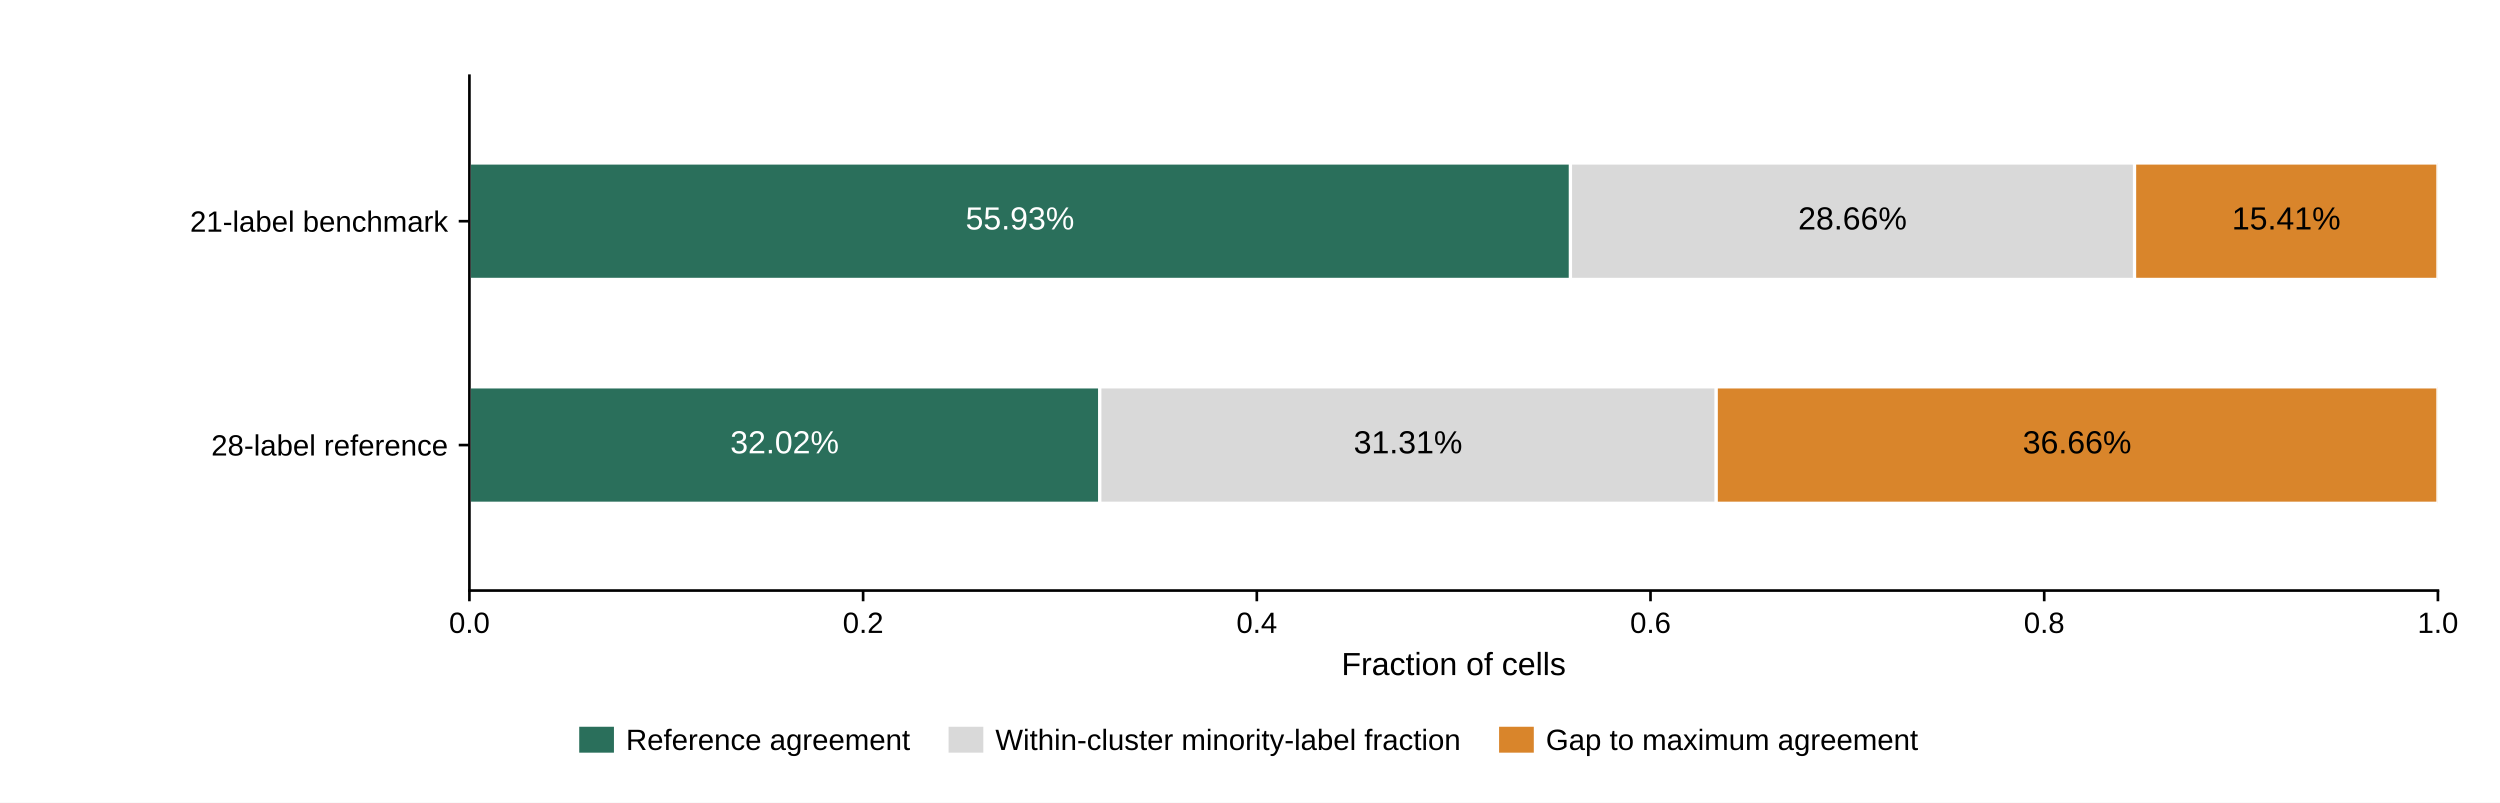
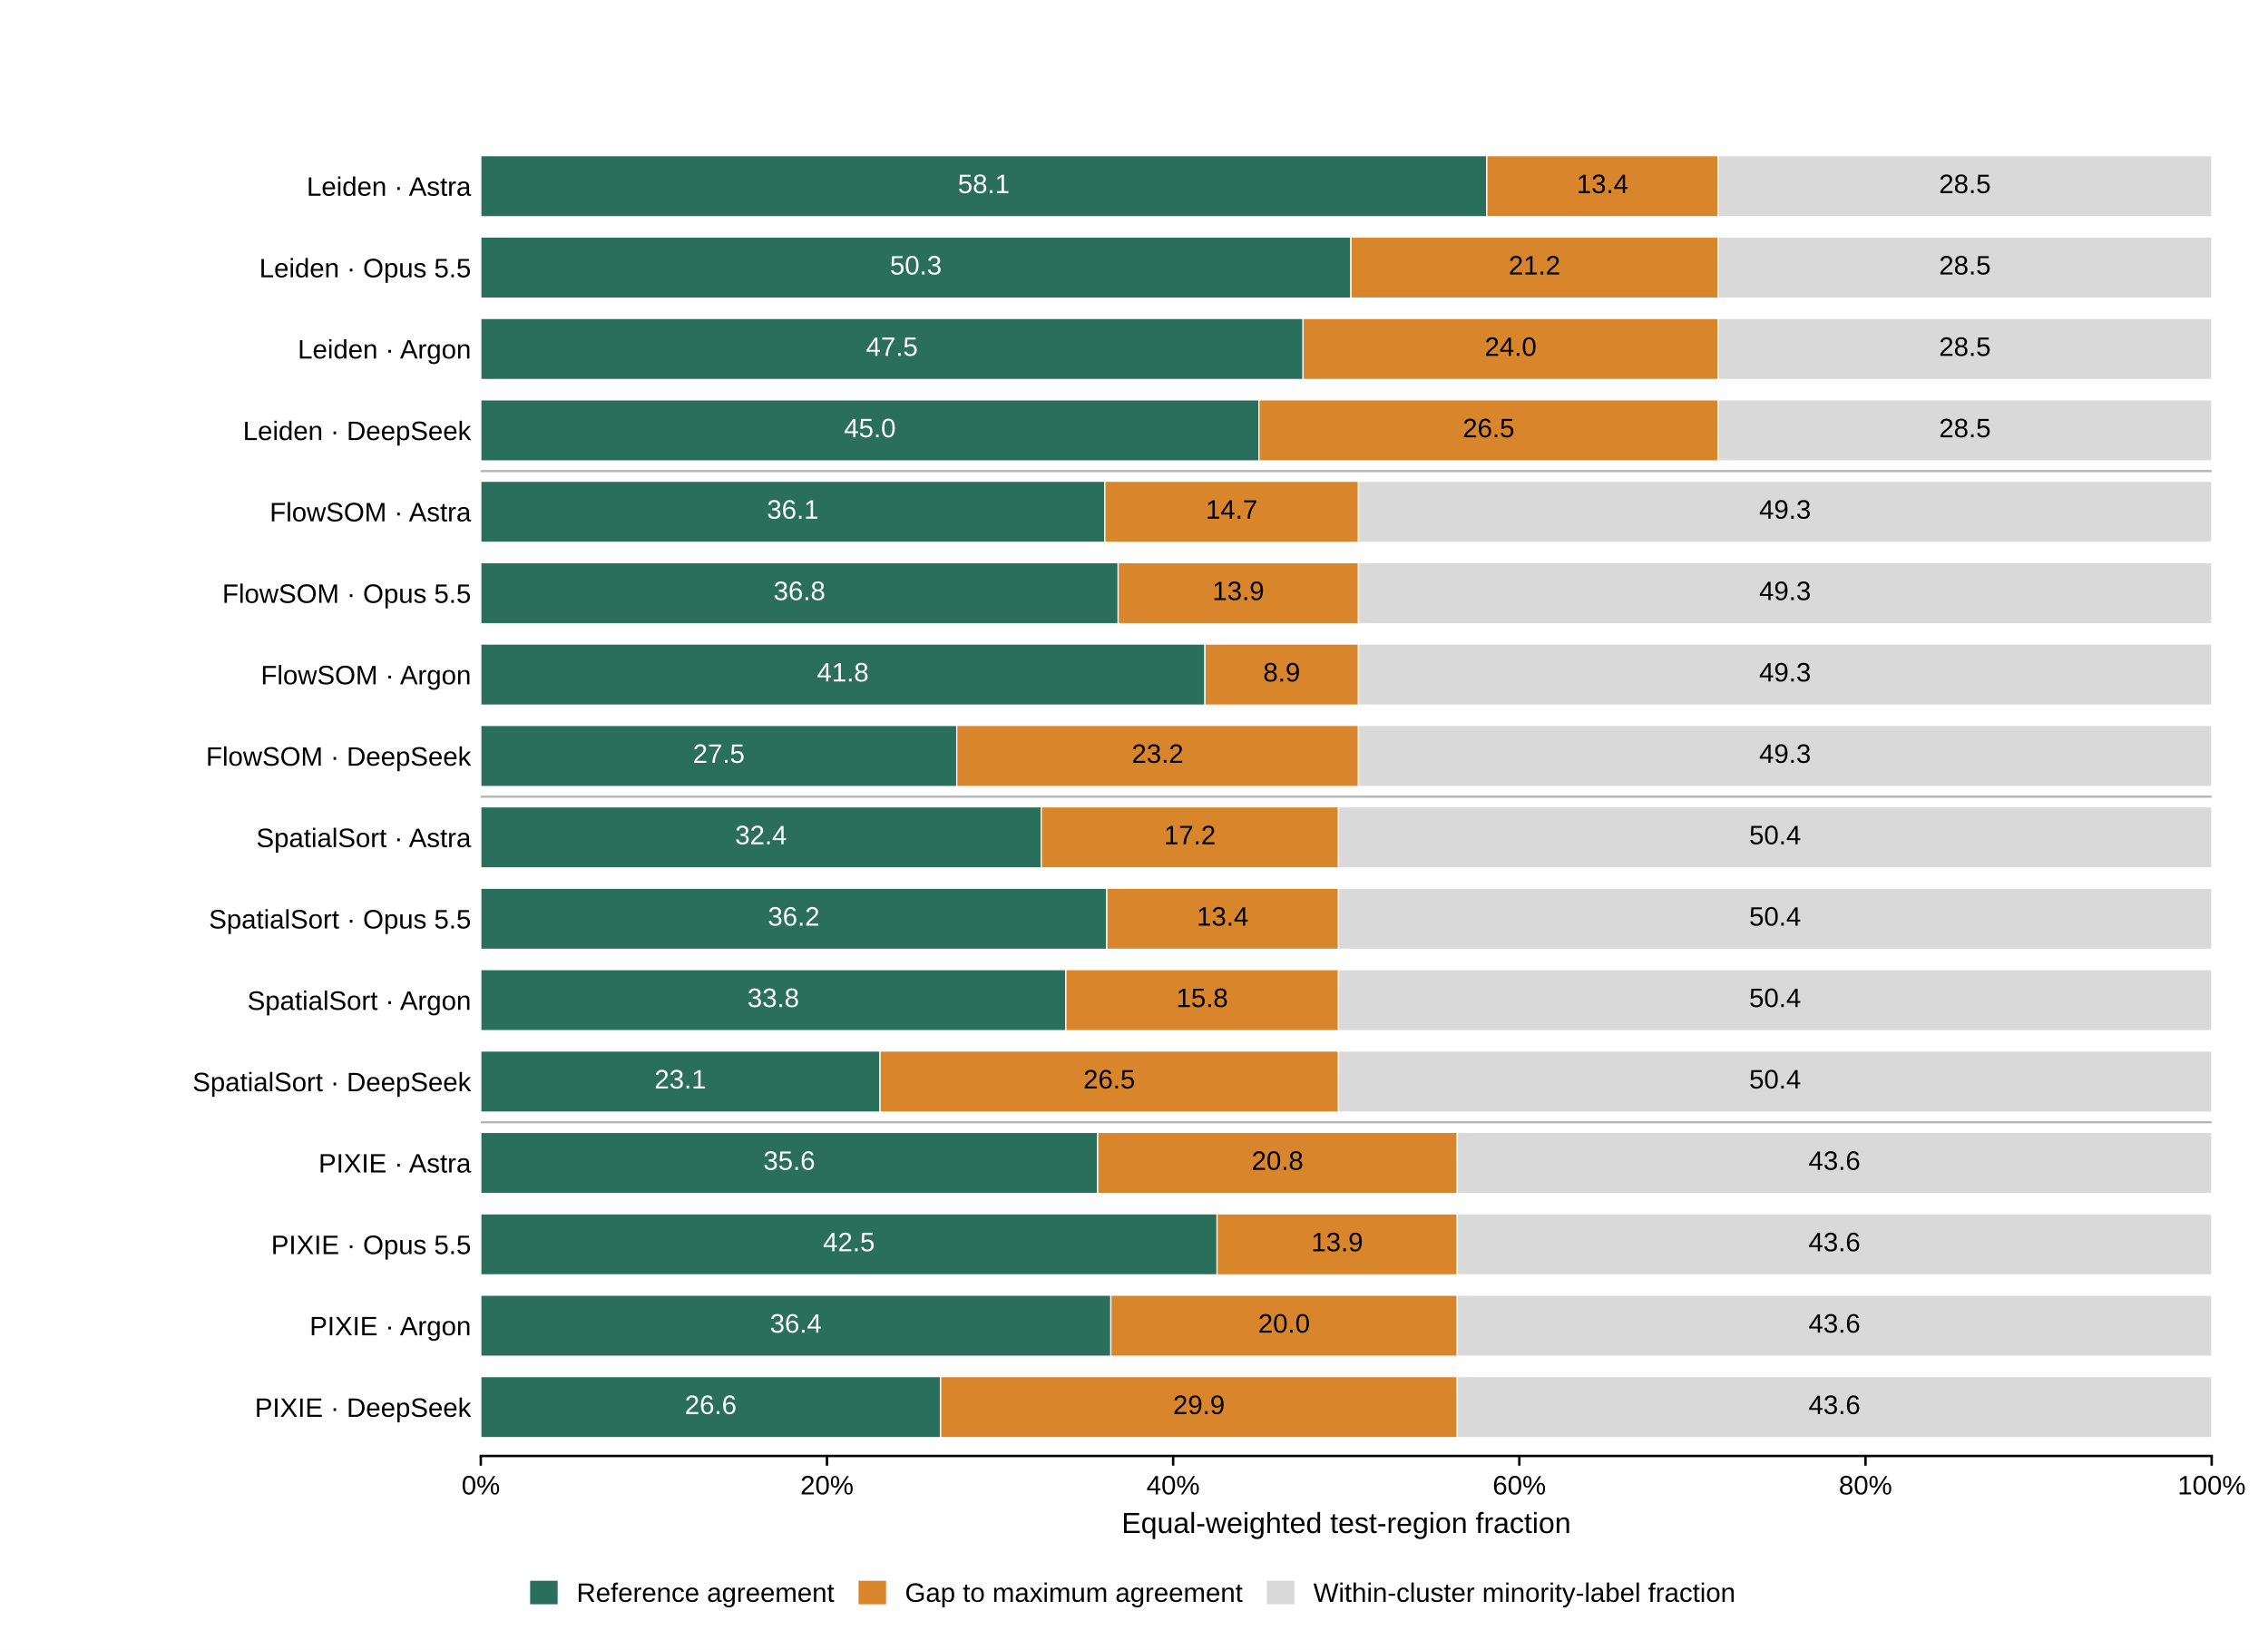
- <svg xmlns="http://www.w3.org/2000/svg" xmlns:xlink="http://www.w3.org/1999/xlink" width="468pt" height="150.26pt" viewBox="0 0 468 150.26" version="1.1">
+ <svg xmlns="http://www.w3.org/2000/svg" xmlns:xlink="http://www.w3.org/1999/xlink" width="468pt" height="340.44pt" viewBox="0 0 468 340.44" version="1.1">
  <defs>
    <style type="text/css">*{stroke-linejoin: round; stroke-linecap: butt}</style>
  </defs>
  <g id="figure_1">
    <g id="patch_1">
-       <path d="M 0 150.26  L 468 150.26  L 468 0  L 0 0  z " style="fill: #ffffff" />
+       <path d="M 0 340.44  L 468 340.44  L 468 0  L 0 0  z " style="fill: #ffffff" />
    </g>
    <g id="axes_1">
      <g id="patch_2">
-         <path d="M 87.874 110.551  L 456.378 110.551  L 456.378 14.173  L 87.874 14.173  z " style="fill: #ffffff" />
+         <path d="M 99.213 300.472  L 456.378 300.472  L 456.378 28.346  L 99.213 28.346  z " style="fill: #ffffff" />
      </g>
      <g id="patch_3">
-         <path d="M 87.874 30.516  L 293.99 30.516  L 293.99 52.305  L 87.874 52.305  z " clip-path="url(#p483ddc6209)" style="fill: #2a6f5b; stroke: #ffffff; stroke-width: 0.6; stroke-linejoin: miter" />
+         <path d="M 99.213 32.126  L 306.797 32.126  L 306.797 44.724  L 99.213 44.724  z " clip-path="url(#p64fc24be74)" style="fill: #2a6f5b; stroke: #ffffff; stroke-width: 0.25; stroke-linejoin: miter" />
      </g>
      <g id="patch_4">
-         <path d="M 293.99 30.516  L 399.589 30.516  L 399.589 52.305  L 293.99 52.305  z " clip-path="url(#p483ddc6209)" style="fill: #d9d9d9; stroke: #ffffff; stroke-width: 0.6; stroke-linejoin: miter" />
+         <path d="M 306.797 32.126  L 354.546 32.126  L 354.546 44.724  L 306.797 44.724  z " clip-path="url(#p64fc24be74)" style="fill: #d9852b; stroke: #ffffff; stroke-width: 0.25; stroke-linejoin: miter" />
      </g>
      <g id="patch_5">
-         <path d="M 399.589 30.516  L 456.378 30.516  L 456.378 52.305  L 399.589 52.305  z " clip-path="url(#p483ddc6209)" style="fill: #d9852b; stroke: #ffffff; stroke-width: 0.6; stroke-linejoin: miter" />
+         <path d="M 354.546 32.126  L 456.378 32.126  L 456.378 44.724  L 354.546 44.724  z " clip-path="url(#p64fc24be74)" style="fill: #d9d9d9; stroke: #ffffff; stroke-width: 0.25; stroke-linejoin: miter" />
      </g>
      <g id="patch_6">
-         <path d="M 87.874 72.419  L 205.882 72.419  L 205.882 94.209  L 87.874 94.209  z " clip-path="url(#p483ddc6209)" style="fill: #2a6f5b; stroke: #ffffff; stroke-width: 0.6; stroke-linejoin: miter" />
+         <path d="M 99.213 48.924  L 278.753 48.924  L 278.753 61.522  L 99.213 61.522  z " clip-path="url(#p64fc24be74)" style="fill: #2a6f5b; stroke: #ffffff; stroke-width: 0.25; stroke-linejoin: miter" />
      </g>
      <g id="patch_7">
-         <path d="M 205.882 72.419  L 321.278 72.419  L 321.278 94.209  L 205.882 94.209  z " clip-path="url(#p483ddc6209)" style="fill: #d9d9d9; stroke: #ffffff; stroke-width: 0.6; stroke-linejoin: miter" />
+         <path d="M 278.753 48.924  L 354.546 48.924  L 354.546 61.522  L 278.753 61.522  z " clip-path="url(#p64fc24be74)" style="fill: #d9852b; stroke: #ffffff; stroke-width: 0.25; stroke-linejoin: miter" />
      </g>
      <g id="patch_8">
-         <path d="M 321.278 72.419  L 456.378 72.419  L 456.378 94.209  L 321.278 94.209  z " clip-path="url(#p483ddc6209)" style="fill: #d9852b; stroke: #ffffff; stroke-width: 0.6; stroke-linejoin: miter" />
+         <path d="M 354.546 48.924  L 456.378 48.924  L 456.378 61.522  L 354.546 61.522  z " clip-path="url(#p64fc24be74)" style="fill: #d9d9d9; stroke: #ffffff; stroke-width: 0.25; stroke-linejoin: miter" />
+       </g>
+       <g id="patch_9">
+         <path d="M 99.213 65.722  L 268.888 65.722  L 268.888 78.32  L 99.213 78.32  z " clip-path="url(#p64fc24be74)" style="fill: #2a6f5b; stroke: #ffffff; stroke-width: 0.25; stroke-linejoin: miter" />
+       </g>
+       <g id="patch_10">
+         <path d="M 268.888 65.722  L 354.546 65.722  L 354.546 78.32  L 268.888 78.32  z " clip-path="url(#p64fc24be74)" style="fill: #d9852b; stroke: #ffffff; stroke-width: 0.25; stroke-linejoin: miter" />
+       </g>
+       <g id="patch_11">
+         <path d="M 354.546 65.722  L 456.378 65.722  L 456.378 78.32  L 354.546 78.32  z " clip-path="url(#p64fc24be74)" style="fill: #d9d9d9; stroke: #ffffff; stroke-width: 0.25; stroke-linejoin: miter" />
+       </g>
+       <g id="patch_12">
+         <path d="M 99.213 82.52  L 259.787 82.52  L 259.787 95.118  L 99.213 95.118  z " clip-path="url(#p64fc24be74)" style="fill: #2a6f5b; stroke: #ffffff; stroke-width: 0.25; stroke-linejoin: miter" />
+       </g>
+       <g id="patch_13">
+         <path d="M 259.787 82.52  L 354.546 82.52  L 354.546 95.118  L 259.787 95.118  z " clip-path="url(#p64fc24be74)" style="fill: #d9852b; stroke: #ffffff; stroke-width: 0.25; stroke-linejoin: miter" />
+       </g>
+       <g id="patch_14">
+         <path d="M 354.546 82.52  L 456.378 82.52  L 456.378 95.118  L 354.546 95.118  z " clip-path="url(#p64fc24be74)" style="fill: #d9d9d9; stroke: #ffffff; stroke-width: 0.25; stroke-linejoin: miter" />
+       </g>
+       <g id="patch_15">
+         <path d="M 99.213 99.318  L 227.981 99.318  L 227.981 111.916  L 99.213 111.916  z " clip-path="url(#p64fc24be74)" style="fill: #2a6f5b; stroke: #ffffff; stroke-width: 0.25; stroke-linejoin: miter" />
+       </g>
+       <g id="patch_16">
+         <path d="M 227.981 99.318  L 280.319 99.318  L 280.319 111.916  L 227.981 111.916  z " clip-path="url(#p64fc24be74)" style="fill: #d9852b; stroke: #ffffff; stroke-width: 0.25; stroke-linejoin: miter" />
+       </g>
+       <g id="patch_17">
+         <path d="M 280.319 99.318  L 456.378 99.318  L 456.378 111.916  L 280.319 111.916  z " clip-path="url(#p64fc24be74)" style="fill: #d9d9d9; stroke: #ffffff; stroke-width: 0.25; stroke-linejoin: miter" />
+       </g>
+       <g id="patch_18">
+         <path d="M 99.213 116.115  L 230.73 116.115  L 230.73 128.714  L 99.213 128.714  z " clip-path="url(#p64fc24be74)" style="fill: #2a6f5b; stroke: #ffffff; stroke-width: 0.25; stroke-linejoin: miter" />
+       </g>
+       <g id="patch_19">
+         <path d="M 230.73 116.115  L 280.319 116.115  L 280.319 128.714  L 230.73 128.714  z " clip-path="url(#p64fc24be74)" style="fill: #d9852b; stroke: #ffffff; stroke-width: 0.25; stroke-linejoin: miter" />
+       </g>
+       <g id="patch_20">
+         <path d="M 280.319 116.115  L 456.378 116.115  L 456.378 128.714  L 280.319 128.714  z " clip-path="url(#p64fc24be74)" style="fill: #d9d9d9; stroke: #ffffff; stroke-width: 0.25; stroke-linejoin: miter" />
+       </g>
+       <g id="patch_21">
+         <path d="M 99.213 132.913  L 248.639 132.913  L 248.639 145.512  L 99.213 145.512  z " clip-path="url(#p64fc24be74)" style="fill: #2a6f5b; stroke: #ffffff; stroke-width: 0.25; stroke-linejoin: miter" />
+       </g>
+       <g id="patch_22">
+         <path d="M 248.639 132.913  L 280.319 132.913  L 280.319 145.512  L 248.639 145.512  z " clip-path="url(#p64fc24be74)" style="fill: #d9852b; stroke: #ffffff; stroke-width: 0.25; stroke-linejoin: miter" />
+       </g>
+       <g id="patch_23">
+         <path d="M 280.319 132.913  L 456.378 132.913  L 456.378 145.512  L 280.319 145.512  z " clip-path="url(#p64fc24be74)" style="fill: #d9d9d9; stroke: #ffffff; stroke-width: 0.25; stroke-linejoin: miter" />
+       </g>
+       <g id="patch_24">
+         <path d="M 99.213 149.711  L 197.428 149.711  L 197.428 162.31  L 99.213 162.31  z " clip-path="url(#p64fc24be74)" style="fill: #2a6f5b; stroke: #ffffff; stroke-width: 0.25; stroke-linejoin: miter" />
+       </g>
+       <g id="patch_25">
+         <path d="M 197.428 149.711  L 280.319 149.711  L 280.319 162.31  L 197.428 162.31  z " clip-path="url(#p64fc24be74)" style="fill: #d9852b; stroke: #ffffff; stroke-width: 0.25; stroke-linejoin: miter" />
+       </g>
+       <g id="patch_26">
+         <path d="M 280.319 149.711  L 456.378 149.711  L 456.378 162.31  L 280.319 162.31  z " clip-path="url(#p64fc24be74)" style="fill: #d9d9d9; stroke: #ffffff; stroke-width: 0.25; stroke-linejoin: miter" />
+       </g>
+       <g id="patch_27">
+         <path d="M 99.213 166.509  L 214.858 166.509  L 214.858 179.108  L 99.213 179.108  z " clip-path="url(#p64fc24be74)" style="fill: #2a6f5b; stroke: #ffffff; stroke-width: 0.25; stroke-linejoin: miter" />
+       </g>
+       <g id="patch_28">
+         <path d="M 214.858 166.509  L 276.197 166.509  L 276.197 179.108  L 214.858 179.108  z " clip-path="url(#p64fc24be74)" style="fill: #d9852b; stroke: #ffffff; stroke-width: 0.25; stroke-linejoin: miter" />
+       </g>
+       <g id="patch_29">
+         <path d="M 276.197 166.509  L 456.378 166.509  L 456.378 179.108  L 276.197 179.108  z " clip-path="url(#p64fc24be74)" style="fill: #d9d9d9; stroke: #ffffff; stroke-width: 0.25; stroke-linejoin: miter" />
+       </g>
+       <g id="patch_30">
+         <path d="M 99.213 183.307  L 228.386 183.307  L 228.386 195.906  L 99.213 195.906  z " clip-path="url(#p64fc24be74)" style="fill: #2a6f5b; stroke: #ffffff; stroke-width: 0.25; stroke-linejoin: miter" />
+       </g>
+       <g id="patch_31">
+         <path d="M 228.386 183.307  L 276.197 183.307  L 276.197 195.906  L 228.386 195.906  z " clip-path="url(#p64fc24be74)" style="fill: #d9852b; stroke: #ffffff; stroke-width: 0.25; stroke-linejoin: miter" />
+       </g>
+       <g id="patch_32">
+         <path d="M 276.197 183.307  L 456.378 183.307  L 456.378 195.906  L 276.197 195.906  z " clip-path="url(#p64fc24be74)" style="fill: #d9d9d9; stroke: #ffffff; stroke-width: 0.25; stroke-linejoin: miter" />
+       </g>
+       <g id="patch_33">
+         <path d="M 99.213 200.105  L 219.937 200.105  L 219.937 212.703  L 99.213 212.703  z " clip-path="url(#p64fc24be74)" style="fill: #2a6f5b; stroke: #ffffff; stroke-width: 0.25; stroke-linejoin: miter" />
+       </g>
+       <g id="patch_34">
+         <path d="M 219.937 200.105  L 276.197 200.105  L 276.197 212.703  L 219.937 212.703  z " clip-path="url(#p64fc24be74)" style="fill: #d9852b; stroke: #ffffff; stroke-width: 0.25; stroke-linejoin: miter" />
+       </g>
+       <g id="patch_35">
+         <path d="M 276.197 200.105  L 456.378 200.105  L 456.378 212.703  L 276.197 212.703  z " clip-path="url(#p64fc24be74)" style="fill: #d9d9d9; stroke: #ffffff; stroke-width: 0.25; stroke-linejoin: miter" />
+       </g>
+       <g id="patch_36">
+         <path d="M 99.213 216.903  L 181.588 216.903  L 181.588 229.501  L 99.213 229.501  z " clip-path="url(#p64fc24be74)" style="fill: #2a6f5b; stroke: #ffffff; stroke-width: 0.25; stroke-linejoin: miter" />
+       </g>
+       <g id="patch_37">
+         <path d="M 181.588 216.903  L 276.197 216.903  L 276.197 229.501  L 181.588 229.501  z " clip-path="url(#p64fc24be74)" style="fill: #d9852b; stroke: #ffffff; stroke-width: 0.25; stroke-linejoin: miter" />
+       </g>
+       <g id="patch_38">
+         <path d="M 276.197 216.903  L 456.378 216.903  L 456.378 229.501  L 276.197 229.501  z " clip-path="url(#p64fc24be74)" style="fill: #d9d9d9; stroke: #ffffff; stroke-width: 0.25; stroke-linejoin: miter" />
+       </g>
+       <g id="patch_39">
+         <path d="M 99.213 233.701  L 226.508 233.701  L 226.508 246.299  L 99.213 246.299  z " clip-path="url(#p64fc24be74)" style="fill: #2a6f5b; stroke: #ffffff; stroke-width: 0.25; stroke-linejoin: miter" />
+       </g>
+       <g id="patch_40">
+         <path d="M 226.508 233.701  L 300.707 233.701  L 300.707 246.299  L 226.508 246.299  z " clip-path="url(#p64fc24be74)" style="fill: #d9852b; stroke: #ffffff; stroke-width: 0.25; stroke-linejoin: miter" />
+       </g>
+       <g id="patch_41">
+         <path d="M 300.707 233.701  L 456.378 233.701  L 456.378 246.299  L 300.707 246.299  z " clip-path="url(#p64fc24be74)" style="fill: #d9d9d9; stroke: #ffffff; stroke-width: 0.25; stroke-linejoin: miter" />
+       </g>
+       <g id="patch_42">
+         <path d="M 99.213 250.499  L 251.139 250.499  L 251.139 263.097  L 99.213 263.097  z " clip-path="url(#p64fc24be74)" style="fill: #2a6f5b; stroke: #ffffff; stroke-width: 0.25; stroke-linejoin: miter" />
+       </g>
+       <g id="patch_43">
+         <path d="M 251.139 250.499  L 300.707 250.499  L 300.707 263.097  L 251.139 263.097  z " clip-path="url(#p64fc24be74)" style="fill: #d9852b; stroke: #ffffff; stroke-width: 0.25; stroke-linejoin: miter" />
+       </g>
+       <g id="patch_44">
+         <path d="M 300.707 250.499  L 456.378 250.499  L 456.378 263.097  L 300.707 263.097  z " clip-path="url(#p64fc24be74)" style="fill: #d9d9d9; stroke: #ffffff; stroke-width: 0.25; stroke-linejoin: miter" />
+       </g>
+       <g id="patch_45">
+         <path d="M 99.213 267.297  L 229.224 267.297  L 229.224 279.895  L 99.213 279.895  z " clip-path="url(#p64fc24be74)" style="fill: #2a6f5b; stroke: #ffffff; stroke-width: 0.25; stroke-linejoin: miter" />
+       </g>
+       <g id="patch_46">
+         <path d="M 229.224 267.297  L 300.707 267.297  L 300.707 279.895  L 229.224 279.895  z " clip-path="url(#p64fc24be74)" style="fill: #d9852b; stroke: #ffffff; stroke-width: 0.25; stroke-linejoin: miter" />
+       </g>
+       <g id="patch_47">
+         <path d="M 300.707 267.297  L 456.378 267.297  L 456.378 279.895  L 300.707 279.895  z " clip-path="url(#p64fc24be74)" style="fill: #d9d9d9; stroke: #ffffff; stroke-width: 0.25; stroke-linejoin: miter" />
+       </g>
+       <g id="patch_48">
+         <path d="M 99.213 284.094  L 194.091 284.094  L 194.091 296.693  L 99.213 296.693  z " clip-path="url(#p64fc24be74)" style="fill: #2a6f5b; stroke: #ffffff; stroke-width: 0.25; stroke-linejoin: miter" />
+       </g>
+       <g id="patch_49">
+         <path d="M 194.091 284.094  L 300.707 284.094  L 300.707 296.693  L 194.091 296.693  z " clip-path="url(#p64fc24be74)" style="fill: #d9852b; stroke: #ffffff; stroke-width: 0.25; stroke-linejoin: miter" />
+       </g>
+       <g id="patch_50">
+         <path d="M 300.707 284.094  L 456.378 284.094  L 456.378 296.693  L 300.707 296.693  z " clip-path="url(#p64fc24be74)" style="fill: #d9d9d9; stroke: #ffffff; stroke-width: 0.25; stroke-linejoin: miter" />
      </g>
      <g id="matplotlib.axis_1">
        <g id="xtick_1">
          <g id="line2d_1">
            <defs>
              <path id="me28803f079" d="M 0 0  L 0 2  " style="stroke: #000000; stroke-width: 0.5" />
            </defs>
            <g>
-               <use xlink:href="#me28803f079" x="87.874" y="110.551" style="stroke: #000000; stroke-width: 0.5" />
+               <use xlink:href="#me28803f079" x="99.213" y="300.472" style="stroke: #000000; stroke-width: 0.5" />
            </g>
          </g>
          <g id="text_1">
-             <text style="font-size: 5.5px; font-family: 'Arial', 'Liberation Sans', 'DejaVu Sans', sans-serif; text-anchor: middle" x="87.874" y="118.488" transform="rotate(-0 87.87402 118.488)">0.0</text>
+             <text style="font-size: 5.5px; font-family: 'Arial', 'Liberation Sans', 'DejaVu Sans', sans-serif; text-anchor: middle" x="99.213" y="308.409" transform="rotate(-0 99.2126 308.4092)">0%</text>
          </g>
        </g>
        <g id="xtick_2">
          <g id="line2d_2">
            <g>
-               <use xlink:href="#me28803f079" x="161.575" y="110.551" style="stroke: #000000; stroke-width: 0.5" />
+               <use xlink:href="#me28803f079" x="170.646" y="300.472" style="stroke: #000000; stroke-width: 0.5" />
            </g>
          </g>
          <g id="text_2">
-             <text style="font-size: 5.5px; font-family: 'Arial', 'Liberation Sans', 'DejaVu Sans', sans-serif; text-anchor: middle" x="161.575" y="118.488" transform="rotate(-0 161.5748 118.488)">0.2</text>
+             <text style="font-size: 5.5px; font-family: 'Arial', 'Liberation Sans', 'DejaVu Sans', sans-serif; text-anchor: middle" x="170.646" y="308.409" transform="rotate(-0 170.6457 308.4092)">20%</text>
          </g>
        </g>
        <g id="xtick_3">
          <g id="line2d_3">
            <g>
-               <use xlink:href="#me28803f079" x="235.276" y="110.551" style="stroke: #000000; stroke-width: 0.5" />
+               <use xlink:href="#me28803f079" x="242.079" y="300.472" style="stroke: #000000; stroke-width: 0.5" />
            </g>
          </g>
          <g id="text_3">
-             <text style="font-size: 5.5px; font-family: 'Arial', 'Liberation Sans', 'DejaVu Sans', sans-serif; text-anchor: middle" x="235.276" y="118.488" transform="rotate(-0 235.2756 118.488)">0.4</text>
+             <text style="font-size: 5.5px; font-family: 'Arial', 'Liberation Sans', 'DejaVu Sans', sans-serif; text-anchor: middle" x="242.079" y="308.409" transform="rotate(-0 242.0787 308.4092)">40%</text>
          </g>
        </g>
        <g id="xtick_4">
          <g id="line2d_4">
            <g>
-               <use xlink:href="#me28803f079" x="308.976" y="110.551" style="stroke: #000000; stroke-width: 0.5" />
+               <use xlink:href="#me28803f079" x="313.512" y="300.472" style="stroke: #000000; stroke-width: 0.5" />
            </g>
          </g>
          <g id="text_4">
-             <text style="font-size: 5.5px; font-family: 'Arial', 'Liberation Sans', 'DejaVu Sans', sans-serif; text-anchor: middle" x="308.976" y="118.488" transform="rotate(-0 308.9764 118.488)">0.6</text>
+             <text style="font-size: 5.5px; font-family: 'Arial', 'Liberation Sans', 'DejaVu Sans', sans-serif; text-anchor: middle" x="313.512" y="308.409" transform="rotate(-0 313.5118 308.4092)">60%</text>
          </g>
        </g>
        <g id="xtick_5">
          <g id="line2d_5">
            <g>
-               <use xlink:href="#me28803f079" x="382.677" y="110.551" style="stroke: #000000; stroke-width: 0.5" />
+               <use xlink:href="#me28803f079" x="384.945" y="300.472" style="stroke: #000000; stroke-width: 0.5" />
            </g>
          </g>
          <g id="text_5">
-             <text style="font-size: 5.5px; font-family: 'Arial', 'Liberation Sans', 'DejaVu Sans', sans-serif; text-anchor: middle" x="382.677" y="118.488" transform="rotate(-0 382.6772 118.488)">0.8</text>
+             <text style="font-size: 5.5px; font-family: 'Arial', 'Liberation Sans', 'DejaVu Sans', sans-serif; text-anchor: middle" x="384.945" y="308.409" transform="rotate(-0 384.9449 308.4092)">80%</text>
          </g>
        </g>
        <g id="xtick_6">
          <g id="line2d_6">
            <g>
-               <use xlink:href="#me28803f079" x="456.378" y="110.551" style="stroke: #000000; stroke-width: 0.5" />
+               <use xlink:href="#me28803f079" x="456.378" y="300.472" style="stroke: #000000; stroke-width: 0.5" />
            </g>
          </g>
          <g id="text_6">
-             <text style="font-size: 5.5px; font-family: 'Arial', 'Liberation Sans', 'DejaVu Sans', sans-serif; text-anchor: middle" x="456.378" y="118.488" transform="rotate(-0 456.378 118.488)">1.0</text>
+             <text style="font-size: 5.5px; font-family: 'Arial', 'Liberation Sans', 'DejaVu Sans', sans-serif; text-anchor: middle" x="456.378" y="308.409" transform="rotate(-0 456.378 308.4092)">100%</text>
          </g>
        </g>
        <g id="text_7">
-           <text style="font-size: 6px; font-family: 'Arial', 'Liberation Sans', 'DejaVu Sans', sans-serif; text-anchor: middle" x="272.126" y="126.376" transform="rotate(-0 272.126 126.3758)">Fraction of cells</text>
+           <text style="font-size: 6px; font-family: 'Arial', 'Liberation Sans', 'DejaVu Sans', sans-serif; text-anchor: middle" x="277.795" y="316.37" transform="rotate(-0 277.7953 316.3702)">Equal-weighted test-region fraction</text>
        </g>
      </g>
      <g id="matplotlib.axis_2">
        <g id="ytick_1">
-           <g id="line2d_7">
-             <defs>
-               <path id="m3e0531e842" d="M 0 0  L -2 0  " style="stroke: #000000; stroke-width: 0.5" />
-             </defs>
-             <g>
-               <use xlink:href="#m3e0531e842" x="87.874" y="41.41" style="stroke: #000000; stroke-width: 0.5" />
-             </g>
-           </g>
+           <g id="line2d_7" />
          <g id="text_8">
-             <text style="font-size: 5.5px; font-family: 'Arial', 'Liberation Sans', 'DejaVu Sans', sans-serif; text-anchor: end" x="83.874" y="43.379" transform="rotate(-0 83.87402 43.37887)">21-label benchmark</text>
+             <text style="font-size: 5.5px; font-family: 'Arial', 'Liberation Sans', 'DejaVu Sans', sans-serif; text-anchor: end" x="97.213" y="40.394" transform="rotate(-0 97.2126 40.39359)">Leiden · Astra</text>
          </g>
        </g>
        <g id="ytick_2">
-           <g id="line2d_8">
-             <g>
-               <use xlink:href="#m3e0531e842" x="87.874" y="83.314" style="stroke: #000000; stroke-width: 0.5" />
-             </g>
-           </g>
+           <g id="line2d_8" />
          <g id="text_9">
-             <text style="font-size: 5.5px; font-family: 'Arial', 'Liberation Sans', 'DejaVu Sans', sans-serif; text-anchor: end" x="83.874" y="85.282" transform="rotate(-0 83.87402 85.28233)">28-label reference</text>
-           </g>
-         </g>
-       </g>
-       <g id="patch_9">
-         <path d="M 87.874 110.551  L 87.874 14.173  " style="fill: none; stroke: #000000; stroke-width: 0.5; stroke-linejoin: miter; stroke-linecap: square" />
-       </g>
-       <g id="patch_10">
-         <path d="M 87.874 110.551  L 456.378 110.551  " style="fill: none; stroke: #000000; stroke-width: 0.5; stroke-linejoin: miter; stroke-linecap: square" />
-       </g>
-       <g id="text_10">
-         <text style="font-size: 6px; font-family: 'Arial', 'Liberation Sans', 'DejaVu Sans', sans-serif; text-anchor: middle; fill: #ffffff" x="190.932" y="42.962" transform="rotate(-0 190.9321 42.96157)">55.93%</text>
-       </g>
-       <g id="text_11">
-         <text style="font-size: 6px; font-family: 'Arial', 'Liberation Sans', 'DejaVu Sans', sans-serif; text-anchor: middle" x="346.79" y="42.962" transform="rotate(-0 346.7897 42.96157)">28.66%</text>
-       </g>
-       <g id="text_12">
-         <text style="font-size: 6px; font-family: 'Arial', 'Liberation Sans', 'DejaVu Sans', sans-serif; text-anchor: middle" x="427.984" y="42.962" transform="rotate(-0 427.9836 42.96157)">15.41%</text>
-       </g>
-       <g id="text_13">
-         <text style="font-size: 6px; font-family: 'Arial', 'Liberation Sans', 'DejaVu Sans', sans-serif; text-anchor: middle; fill: #ffffff" x="146.878" y="84.865" transform="rotate(-0 146.878 84.86503)">32.02%</text>
-       </g>
-       <g id="text_14">
-         <text style="font-size: 6px; font-family: 'Arial', 'Liberation Sans', 'DejaVu Sans', sans-serif; text-anchor: middle" x="263.58" y="84.865" transform="rotate(-0 263.5799 84.86503)">31.31%</text>
-       </g>
-       <g id="text_15">
-         <text style="font-size: 6px; font-family: 'Arial', 'Liberation Sans', 'DejaVu Sans', sans-serif; text-anchor: middle" x="388.828" y="84.865" transform="rotate(-0 388.8279 84.86503)">36.66%</text>
+             <text style="font-size: 5.5px; font-family: 'Arial', 'Liberation Sans', 'DejaVu Sans', sans-serif; text-anchor: end" x="97.213" y="57.227" transform="rotate(-0 97.2126 57.22673)">Leiden · Opus 5.5</text>
+           </g>
+         </g>
+         <g id="ytick_3">
+           <g id="line2d_9" />
+           <g id="text_10">
+             <text style="font-size: 5.5px; font-family: 'Arial', 'Liberation Sans', 'DejaVu Sans', sans-serif; text-anchor: end" x="97.213" y="73.989" transform="rotate(-0 97.2126 73.9894)">Leiden · Argon</text>
+           </g>
+         </g>
+         <g id="ytick_4">
+           <g id="line2d_10" />
+           <g id="text_11">
+             <text style="font-size: 5.5px; font-family: 'Arial', 'Liberation Sans', 'DejaVu Sans', sans-serif; text-anchor: end" x="97.213" y="90.821" transform="rotate(-0 97.2126 90.82081)">Leiden · DeepSeek</text>
+           </g>
+         </g>
+         <g id="ytick_5">
+           <g id="line2d_11" />
+           <g id="text_12">
+             <text style="font-size: 5.5px; font-family: 'Arial', 'Liberation Sans', 'DejaVu Sans', sans-serif; text-anchor: end" x="97.213" y="107.585" transform="rotate(-0 97.2126 107.5852)">FlowSOM · Astra</text>
+           </g>
+         </g>
+         <g id="ytick_6">
+           <g id="line2d_12" />
+           <g id="text_13">
+             <text style="font-size: 5.5px; font-family: 'Arial', 'Liberation Sans', 'DejaVu Sans', sans-serif; text-anchor: end" x="97.213" y="124.418" transform="rotate(-0 97.2126 124.4183)">FlowSOM · Opus 5.5</text>
+           </g>
+         </g>
+         <g id="ytick_7">
+           <g id="line2d_13" />
+           <g id="text_14">
+             <text style="font-size: 5.5px; font-family: 'Arial', 'Liberation Sans', 'DejaVu Sans', sans-serif; text-anchor: end" x="97.213" y="141.216" transform="rotate(-0 97.2126 141.2162)">FlowSOM · Argon</text>
+           </g>
+         </g>
+         <g id="ytick_8">
+           <g id="line2d_14" />
+           <g id="text_15">
+             <text style="font-size: 5.5px; font-family: 'Arial', 'Liberation Sans', 'DejaVu Sans', sans-serif; text-anchor: end" x="97.213" y="158.014" transform="rotate(-0 97.2126 158.0141)">FlowSOM · DeepSeek</text>
+           </g>
+         </g>
+         <g id="ytick_9">
+           <g id="line2d_15" />
+           <g id="text_16">
+             <text style="font-size: 5.5px; font-family: 'Arial', 'Liberation Sans', 'DejaVu Sans', sans-serif; text-anchor: end" x="97.213" y="174.81" transform="rotate(-0 97.2126 174.8103)">SpatialSort · Astra</text>
+           </g>
+         </g>
+         <g id="ytick_10">
+           <g id="line2d_16" />
+           <g id="text_17">
+             <text style="font-size: 5.5px; font-family: 'Arial', 'Liberation Sans', 'DejaVu Sans', sans-serif; text-anchor: end" x="97.213" y="191.61" transform="rotate(-0 97.2126 191.6099)">SpatialSort · Opus 5.5</text>
+           </g>
+         </g>
+         <g id="ytick_11">
+           <g id="line2d_17" />
+           <g id="text_18">
+             <text style="font-size: 5.5px; font-family: 'Arial', 'Liberation Sans', 'DejaVu Sans', sans-serif; text-anchor: end" x="97.213" y="208.406" transform="rotate(-0 97.2126 208.4061)">SpatialSort · Argon</text>
+           </g>
+         </g>
+         <g id="ytick_12">
+           <g id="line2d_18" />
+           <g id="text_19">
+             <text style="font-size: 5.5px; font-family: 'Arial', 'Liberation Sans', 'DejaVu Sans', sans-serif; text-anchor: end" x="97.213" y="225.204" transform="rotate(-0 97.2126 225.204)">SpatialSort · DeepSeek</text>
+           </g>
+         </g>
+         <g id="ytick_13">
+           <g id="line2d_19" />
+           <g id="text_20">
+             <text style="font-size: 5.5px; font-family: 'Arial', 'Liberation Sans', 'DejaVu Sans', sans-serif; text-anchor: end" x="97.213" y="241.968" transform="rotate(-0 97.2126 241.9684)">PIXIE · Astra</text>
+           </g>
+         </g>
+         <g id="ytick_14">
+           <g id="line2d_20" />
+           <g id="text_21">
+             <text style="font-size: 5.5px; font-family: 'Arial', 'Liberation Sans', 'DejaVu Sans', sans-serif; text-anchor: end" x="97.213" y="258.802" transform="rotate(-0 97.2126 258.8015)">PIXIE · Opus 5.5</text>
+           </g>
+         </g>
+         <g id="ytick_15">
+           <g id="line2d_21" />
+           <g id="text_22">
+             <text style="font-size: 5.5px; font-family: 'Arial', 'Liberation Sans', 'DejaVu Sans', sans-serif; text-anchor: end" x="97.213" y="275.564" transform="rotate(-0 97.2126 275.5642)">PIXIE · Argon</text>
+           </g>
+         </g>
+         <g id="ytick_16">
+           <g id="line2d_22" />
+           <g id="text_23">
+             <text style="font-size: 5.5px; font-family: 'Arial', 'Liberation Sans', 'DejaVu Sans', sans-serif; text-anchor: end" x="97.213" y="292.396" transform="rotate(-0 97.2126 292.3956)">PIXIE · DeepSeek</text>
+           </g>
+         </g>
+       </g>
+       <g id="line2d_23">
+         <path d="M 99.213 97.218  L 456.378 97.218  " clip-path="url(#p64fc24be74)" style="fill: none; stroke: #b5b5b5; stroke-width: 0.45; stroke-linecap: square" />
+       </g>
+       <g id="line2d_24">
+         <path d="M 99.213 164.409  L 456.378 164.409  " clip-path="url(#p64fc24be74)" style="fill: none; stroke: #b5b5b5; stroke-width: 0.45; stroke-linecap: square" />
+       </g>
+       <g id="line2d_25">
+         <path d="M 99.213 231.601  L 456.378 231.601  " clip-path="url(#p64fc24be74)" style="fill: none; stroke: #b5b5b5; stroke-width: 0.45; stroke-linecap: square" />
+       </g>
+       <g id="patch_51">
+         <path d="M 99.213 300.472  L 456.378 300.472  " style="fill: none; stroke: #000000; stroke-width: 0.5; stroke-linejoin: miter; stroke-linecap: square" />
+       </g>
+       <g id="text_24">
+         <text style="font-size: 5.5px; font-family: 'Arial', 'Liberation Sans', 'DejaVu Sans', sans-serif; text-anchor: middle; fill: #ffffff" x="203.005" y="39.847" transform="rotate(-0 203.0049 39.84703)">58.1</text>
+       </g>
+       <g id="text_25">
+         <text style="font-size: 5.5px; font-family: 'Arial', 'Liberation Sans', 'DejaVu Sans', sans-serif; text-anchor: middle" x="330.672" y="39.847" transform="rotate(-0 330.6716 39.84703)">13.4</text>
+       </g>
+       <g id="text_26">
+         <text style="font-size: 5.5px; font-family: 'Arial', 'Liberation Sans', 'DejaVu Sans', sans-serif; text-anchor: middle" x="405.462" y="39.847" transform="rotate(-0 405.462 39.84703)">28.5</text>
+       </g>
+       <g id="text_27">
+         <text style="font-size: 5.5px; font-family: 'Arial', 'Liberation Sans', 'DejaVu Sans', sans-serif; text-anchor: middle; fill: #ffffff" x="188.983" y="56.645" transform="rotate(-0 188.9826 56.64493)">50.3</text>
+       </g>
+       <g id="text_28">
+         <text style="font-size: 5.5px; font-family: 'Arial', 'Liberation Sans', 'DejaVu Sans', sans-serif; text-anchor: middle" x="316.649" y="56.645" transform="rotate(-0 316.6493 56.64493)">21.2</text>
+       </g>
+       <g id="text_29">
+         <text style="font-size: 5.5px; font-family: 'Arial', 'Liberation Sans', 'DejaVu Sans', sans-serif; text-anchor: middle" x="405.462" y="56.645" transform="rotate(-0 405.462 56.64493)">28.5</text>
+       </g>
+       <g id="text_30">
+         <text style="font-size: 5.5px; font-family: 'Arial', 'Liberation Sans', 'DejaVu Sans', sans-serif; text-anchor: middle; fill: #ffffff" x="184.05" y="73.443" transform="rotate(-0 184.0504 73.44283)">47.5</text>
+       </g>
+       <g id="text_31">
+         <text style="font-size: 5.5px; font-family: 'Arial', 'Liberation Sans', 'DejaVu Sans', sans-serif; text-anchor: middle" x="311.717" y="73.443" transform="rotate(-0 311.7171 73.44283)">24.0</text>
+       </g>
+       <g id="text_32">
+         <text style="font-size: 5.5px; font-family: 'Arial', 'Liberation Sans', 'DejaVu Sans', sans-serif; text-anchor: middle" x="405.462" y="73.443" transform="rotate(-0 405.462 73.44283)">28.5</text>
+       </g>
+       <g id="text_33">
+         <text style="font-size: 5.5px; font-family: 'Arial', 'Liberation Sans', 'DejaVu Sans', sans-serif; text-anchor: middle; fill: #ffffff" x="179.5" y="90.241" transform="rotate(-0 179.4998 90.24073)">45.0</text>
+       </g>
+       <g id="text_34">
+         <text style="font-size: 5.5px; font-family: 'Arial', 'Liberation Sans', 'DejaVu Sans', sans-serif; text-anchor: middle" x="307.166" y="90.241" transform="rotate(-0 307.1665 90.24073)">26.5</text>
+       </g>
+       <g id="text_35">
+         <text style="font-size: 5.5px; font-family: 'Arial', 'Liberation Sans', 'DejaVu Sans', sans-serif; text-anchor: middle" x="405.462" y="90.241" transform="rotate(-0 405.462 90.24073)">28.5</text>
+       </g>
+       <g id="text_36">
+         <text style="font-size: 5.5px; font-family: 'Arial', 'Liberation Sans', 'DejaVu Sans', sans-serif; text-anchor: middle; fill: #ffffff" x="163.597" y="107.039" transform="rotate(-0 163.597 107.0386)">36.1</text>
+       </g>
+       <g id="text_37">
+         <text style="font-size: 5.5px; font-family: 'Arial', 'Liberation Sans', 'DejaVu Sans', sans-serif; text-anchor: middle" x="254.15" y="107.039" transform="rotate(-0 254.1503 107.0386)">14.7</text>
+       </g>
+       <g id="text_38">
+         <text style="font-size: 5.5px; font-family: 'Arial', 'Liberation Sans', 'DejaVu Sans', sans-serif; text-anchor: middle" x="368.349" y="107.039" transform="rotate(-0 368.3486 107.0386)">49.3</text>
+       </g>
+       <g id="text_39">
+         <text style="font-size: 5.5px; font-family: 'Arial', 'Liberation Sans', 'DejaVu Sans', sans-serif; text-anchor: middle; fill: #ffffff" x="164.971" y="123.837" transform="rotate(-0 164.9712 123.8365)">36.8</text>
+       </g>
+       <g id="text_40">
+         <text style="font-size: 5.5px; font-family: 'Arial', 'Liberation Sans', 'DejaVu Sans', sans-serif; text-anchor: middle" x="255.525" y="123.837" transform="rotate(-0 255.5245 123.8365)">13.9</text>
+       </g>
+       <g id="text_41">
+         <text style="font-size: 5.5px; font-family: 'Arial', 'Liberation Sans', 'DejaVu Sans', sans-serif; text-anchor: middle" x="368.349" y="123.837" transform="rotate(-0 368.3486 123.8365)">49.3</text>
+       </g>
+       <g id="text_42">
+         <text style="font-size: 5.5px; font-family: 'Arial', 'Liberation Sans', 'DejaVu Sans', sans-serif; text-anchor: middle; fill: #ffffff" x="173.926" y="140.634" transform="rotate(-0 173.9259 140.6344)">41.8</text>
+       </g>
+       <g id="text_43">
+         <text style="font-size: 5.5px; font-family: 'Arial', 'Liberation Sans', 'DejaVu Sans', sans-serif; text-anchor: middle" x="264.479" y="140.634" transform="rotate(-0 264.4792 140.6344)">8.9</text>
+       </g>
+       <g id="text_44">
+         <text style="font-size: 5.5px; font-family: 'Arial', 'Liberation Sans', 'DejaVu Sans', sans-serif; text-anchor: middle" x="368.349" y="140.634" transform="rotate(-0 368.3486 140.6344)">49.3</text>
+       </g>
+       <g id="text_45">
+         <text style="font-size: 5.5px; font-family: 'Arial', 'Liberation Sans', 'DejaVu Sans', sans-serif; text-anchor: middle; fill: #ffffff" x="148.32" y="157.432" transform="rotate(-0 148.3202 157.4323)">27.5</text>
+       </g>
+       <g id="text_46">
+         <text style="font-size: 5.5px; font-family: 'Arial', 'Liberation Sans', 'DejaVu Sans', sans-serif; text-anchor: middle" x="238.874" y="157.432" transform="rotate(-0 238.8735 157.4323)">23.2</text>
+       </g>
+       <g id="text_47">
+         <text style="font-size: 5.5px; font-family: 'Arial', 'Liberation Sans', 'DejaVu Sans', sans-serif; text-anchor: middle" x="368.349" y="157.432" transform="rotate(-0 368.3486 157.4323)">49.3</text>
+       </g>
+       <g id="text_48">
+         <text style="font-size: 5.5px; font-family: 'Arial', 'Liberation Sans', 'DejaVu Sans', sans-serif; text-anchor: middle; fill: #ffffff" x="157.035" y="174.23" transform="rotate(-0 157.0351 174.2302)">32.4</text>
+       </g>
+       <g id="text_49">
+         <text style="font-size: 5.5px; font-family: 'Arial', 'Liberation Sans', 'DejaVu Sans', sans-serif; text-anchor: middle" x="245.527" y="174.23" transform="rotate(-0 245.5273 174.2302)">17.2</text>
+       </g>
+       <g id="text_50">
+         <text style="font-size: 5.5px; font-family: 'Arial', 'Liberation Sans', 'DejaVu Sans', sans-serif; text-anchor: middle" x="366.288" y="174.23" transform="rotate(-0 366.2875 174.2302)">50.4</text>
+       </g>
+       <g id="text_51">
+         <text style="font-size: 5.5px; font-family: 'Arial', 'Liberation Sans', 'DejaVu Sans', sans-serif; text-anchor: middle; fill: #ffffff" x="163.799" y="191.028" transform="rotate(-0 163.7992 191.0281)">36.2</text>
+       </g>
+       <g id="text_52">
+         <text style="font-size: 5.5px; font-family: 'Arial', 'Liberation Sans', 'DejaVu Sans', sans-serif; text-anchor: middle" x="252.291" y="191.028" transform="rotate(-0 252.2914 191.0281)">13.4</text>
+       </g>
+       <g id="text_53">
+         <text style="font-size: 5.5px; font-family: 'Arial', 'Liberation Sans', 'DejaVu Sans', sans-serif; text-anchor: middle" x="366.288" y="191.028" transform="rotate(-0 366.2875 191.0281)">50.4</text>
+       </g>
+       <g id="text_54">
+         <text style="font-size: 5.5px; font-family: 'Arial', 'Liberation Sans', 'DejaVu Sans', sans-serif; text-anchor: middle; fill: #ffffff" x="159.575" y="207.826" transform="rotate(-0 159.5746 207.826)">33.8</text>
+       </g>
+       <g id="text_55">
+         <text style="font-size: 5.5px; font-family: 'Arial', 'Liberation Sans', 'DejaVu Sans', sans-serif; text-anchor: middle" x="248.067" y="207.826" transform="rotate(-0 248.0668 207.826)">15.8</text>
+       </g>
+       <g id="text_56">
+         <text style="font-size: 5.5px; font-family: 'Arial', 'Liberation Sans', 'DejaVu Sans', sans-serif; text-anchor: middle" x="366.288" y="207.826" transform="rotate(-0 366.2875 207.826)">50.4</text>
+       </g>
+       <g id="text_57">
+         <text style="font-size: 5.5px; font-family: 'Arial', 'Liberation Sans', 'DejaVu Sans', sans-serif; text-anchor: middle; fill: #ffffff" x="140.4" y="224.624" transform="rotate(-0 140.4003 224.6239)">23.1</text>
+       </g>
+       <g id="text_58">
+         <text style="font-size: 5.5px; font-family: 'Arial', 'Liberation Sans', 'DejaVu Sans', sans-serif; text-anchor: middle" x="228.893" y="224.624" transform="rotate(-0 228.8926 224.6239)">26.5</text>
+       </g>
+       <g id="text_59">
+         <text style="font-size: 5.5px; font-family: 'Arial', 'Liberation Sans', 'DejaVu Sans', sans-serif; text-anchor: middle" x="366.288" y="224.624" transform="rotate(-0 366.2875 224.6239)">50.4</text>
+       </g>
+       <g id="text_60">
+         <text style="font-size: 5.5px; font-family: 'Arial', 'Liberation Sans', 'DejaVu Sans', sans-serif; text-anchor: middle; fill: #ffffff" x="162.86" y="241.422" transform="rotate(-0 162.8605 241.4218)">35.6</text>
+       </g>
+       <g id="text_61">
+         <text style="font-size: 5.5px; font-family: 'Arial', 'Liberation Sans', 'DejaVu Sans', sans-serif; text-anchor: middle" x="263.608" y="241.422" transform="rotate(-0 263.6079 241.4218)">20.8</text>
+       </g>
+       <g id="text_62">
+         <text style="font-size: 5.5px; font-family: 'Arial', 'Liberation Sans', 'DejaVu Sans', sans-serif; text-anchor: middle" x="378.543" y="241.422" transform="rotate(-0 378.5427 241.4218)">43.6</text>
+       </g>
+       <g id="text_63">
+         <text style="font-size: 5.5px; font-family: 'Arial', 'Liberation Sans', 'DejaVu Sans', sans-serif; text-anchor: middle; fill: #ffffff" x="175.176" y="258.22" transform="rotate(-0 175.1758 258.2197)">42.5</text>
+       </g>
+       <g id="text_64">
+         <text style="font-size: 5.5px; font-family: 'Arial', 'Liberation Sans', 'DejaVu Sans', sans-serif; text-anchor: middle" x="275.923" y="258.22" transform="rotate(-0 275.9232 258.2197)">13.9</text>
+       </g>
+       <g id="text_65">
+         <text style="font-size: 5.5px; font-family: 'Arial', 'Liberation Sans', 'DejaVu Sans', sans-serif; text-anchor: middle" x="378.543" y="258.22" transform="rotate(-0 378.5427 258.2197)">43.6</text>
+       </g>
+       <g id="text_66">
+         <text style="font-size: 5.5px; font-family: 'Arial', 'Liberation Sans', 'DejaVu Sans', sans-serif; text-anchor: middle; fill: #ffffff" x="164.218" y="275.018" transform="rotate(-0 164.2182 275.0176)">36.4</text>
+       </g>
+       <g id="text_67">
+         <text style="font-size: 5.5px; font-family: 'Arial', 'Liberation Sans', 'DejaVu Sans', sans-serif; text-anchor: middle" x="264.966" y="275.018" transform="rotate(-0 264.9656 275.0176)">20.0</text>
+       </g>
+       <g id="text_68">
+         <text style="font-size: 5.5px; font-family: 'Arial', 'Liberation Sans', 'DejaVu Sans', sans-serif; text-anchor: middle" x="378.543" y="275.018" transform="rotate(-0 378.5427 275.0176)">43.6</text>
+       </g>
+       <g id="text_69">
+         <text style="font-size: 5.5px; font-family: 'Arial', 'Liberation Sans', 'DejaVu Sans', sans-serif; text-anchor: middle; fill: #ffffff" x="146.652" y="291.816" transform="rotate(-0 146.6518 291.8155)">26.6</text>
+       </g>
+       <g id="text_70">
+         <text style="font-size: 5.5px; font-family: 'Arial', 'Liberation Sans', 'DejaVu Sans', sans-serif; text-anchor: middle" x="247.399" y="291.816" transform="rotate(-0 247.3992 291.8155)">29.9</text>
+       </g>
+       <g id="text_71">
+         <text style="font-size: 5.5px; font-family: 'Arial', 'Liberation Sans', 'DejaVu Sans', sans-serif; text-anchor: middle" x="378.543" y="291.816" transform="rotate(-0 378.5427 291.8155)">43.6</text>
      </g>
    </g>
    <g id="legend_1">
-       <g id="patch_11">
-         <path d="M 108.931 140.399  L 114.431 140.399  L 114.431 136.549  L 108.931 136.549  z " style="fill: #2a6f5b; stroke: #2a6f5b; stroke-linejoin: miter" />
-       </g>
-       <g id="text_16">
-         <text style="font-size: 5.5px; font-family: 'Arial', 'Liberation Sans', 'DejaVu Sans', sans-serif; text-anchor: start" x="117.181" y="140.399" transform="rotate(-0 117.1813 140.3989)">Reference agreement</text>
-       </g>
-       <g id="patch_12">
-         <path d="M 178.075 140.399  L 183.575 140.399  L 183.575 136.549  L 178.075 136.549  z " style="fill: #d9d9d9; stroke: #d9d9d9; stroke-linejoin: miter" />
-       </g>
-       <g id="text_17">
-         <text style="font-size: 5.5px; font-family: 'Arial', 'Liberation Sans', 'DejaVu Sans', sans-serif; text-anchor: start" x="186.325" y="140.399" transform="rotate(-0 186.3249 140.3989)">Within-cluster minority-label fraction</text>
-       </g>
-       <g id="patch_13">
-         <path d="M 281.129 140.399  L 286.629 140.399  L 286.629 136.549  L 281.129 136.549  z " style="fill: #d9852b; stroke: #d9852b; stroke-linejoin: miter" />
-       </g>
-       <g id="text_18">
-         <text style="font-size: 5.5px; font-family: 'Arial', 'Liberation Sans', 'DejaVu Sans', sans-serif; text-anchor: start" x="289.379" y="140.399" transform="rotate(-0 289.3786 140.3989)">Gap to maximum agreement</text>
+       <g id="patch_52">
+         <path d="M 109.894 330.579  L 114.569 330.579  L 114.569 326.729  L 109.894 326.729  z " style="fill: #2a6f5b; stroke: #2a6f5b; stroke-linejoin: miter" />
+       </g>
+       <g id="text_72">
+         <text style="font-size: 5.5px; font-family: 'Arial', 'Liberation Sans', 'DejaVu Sans', sans-serif; text-anchor: start" x="118.969" y="330.579" transform="rotate(-0 118.9688 330.579)">Reference agreement</text>
+       </g>
+       <g id="patch_53">
+         <path d="M 177.662 330.579  L 182.337 330.579  L 182.337 326.729  L 177.662 326.729  z " style="fill: #d9852b; stroke: #d9852b; stroke-linejoin: miter" />
+       </g>
+       <g id="text_73">
+         <text style="font-size: 5.5px; font-family: 'Arial', 'Liberation Sans', 'DejaVu Sans', sans-serif; text-anchor: start" x="186.737" y="330.579" transform="rotate(-0 186.7374 330.579)">Gap to maximum agreement</text>
+       </g>
+       <g id="patch_54">
+         <path d="M 261.928 330.579  L 266.603 330.579  L 266.603 326.729  L 261.928 326.729  z " style="fill: #d9d9d9; stroke: #d9d9d9; stroke-linejoin: miter" />
+       </g>
+       <g id="text_74">
+         <text style="font-size: 5.5px; font-family: 'Arial', 'Liberation Sans', 'DejaVu Sans', sans-serif; text-anchor: start" x="271.003" y="330.579" transform="rotate(-0 271.0025 330.579)">Within-cluster minority-label fraction</text>
      </g>
    </g>
  </g>
  <defs>
-     <clipPath id="p483ddc6209">
-       <rect x="87.874" y="14.173" width="368.504" height="96.378" />
+     <clipPath id="p64fc24be74">
+       <rect x="99.213" y="28.346" width="357.165" height="272.126" />
    </clipPath>
  </defs>
</svg>
